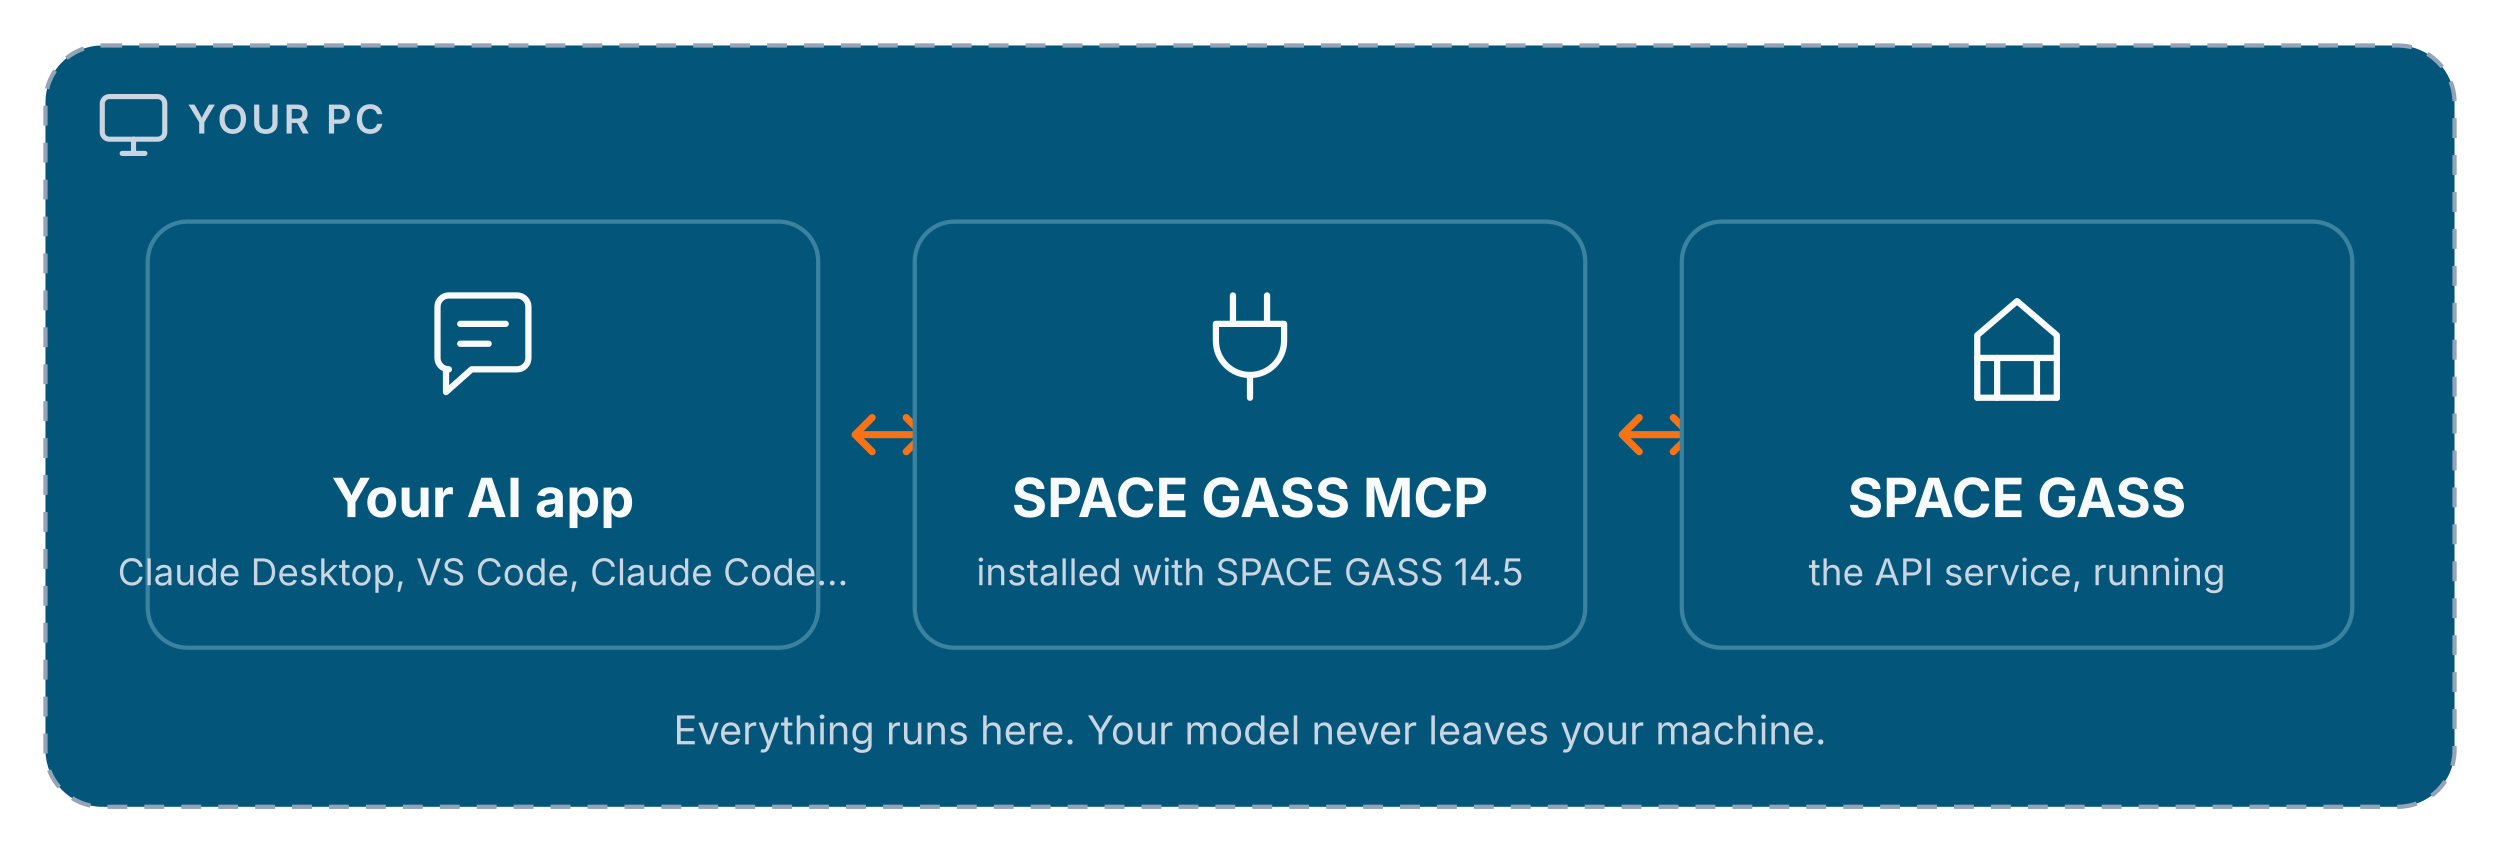
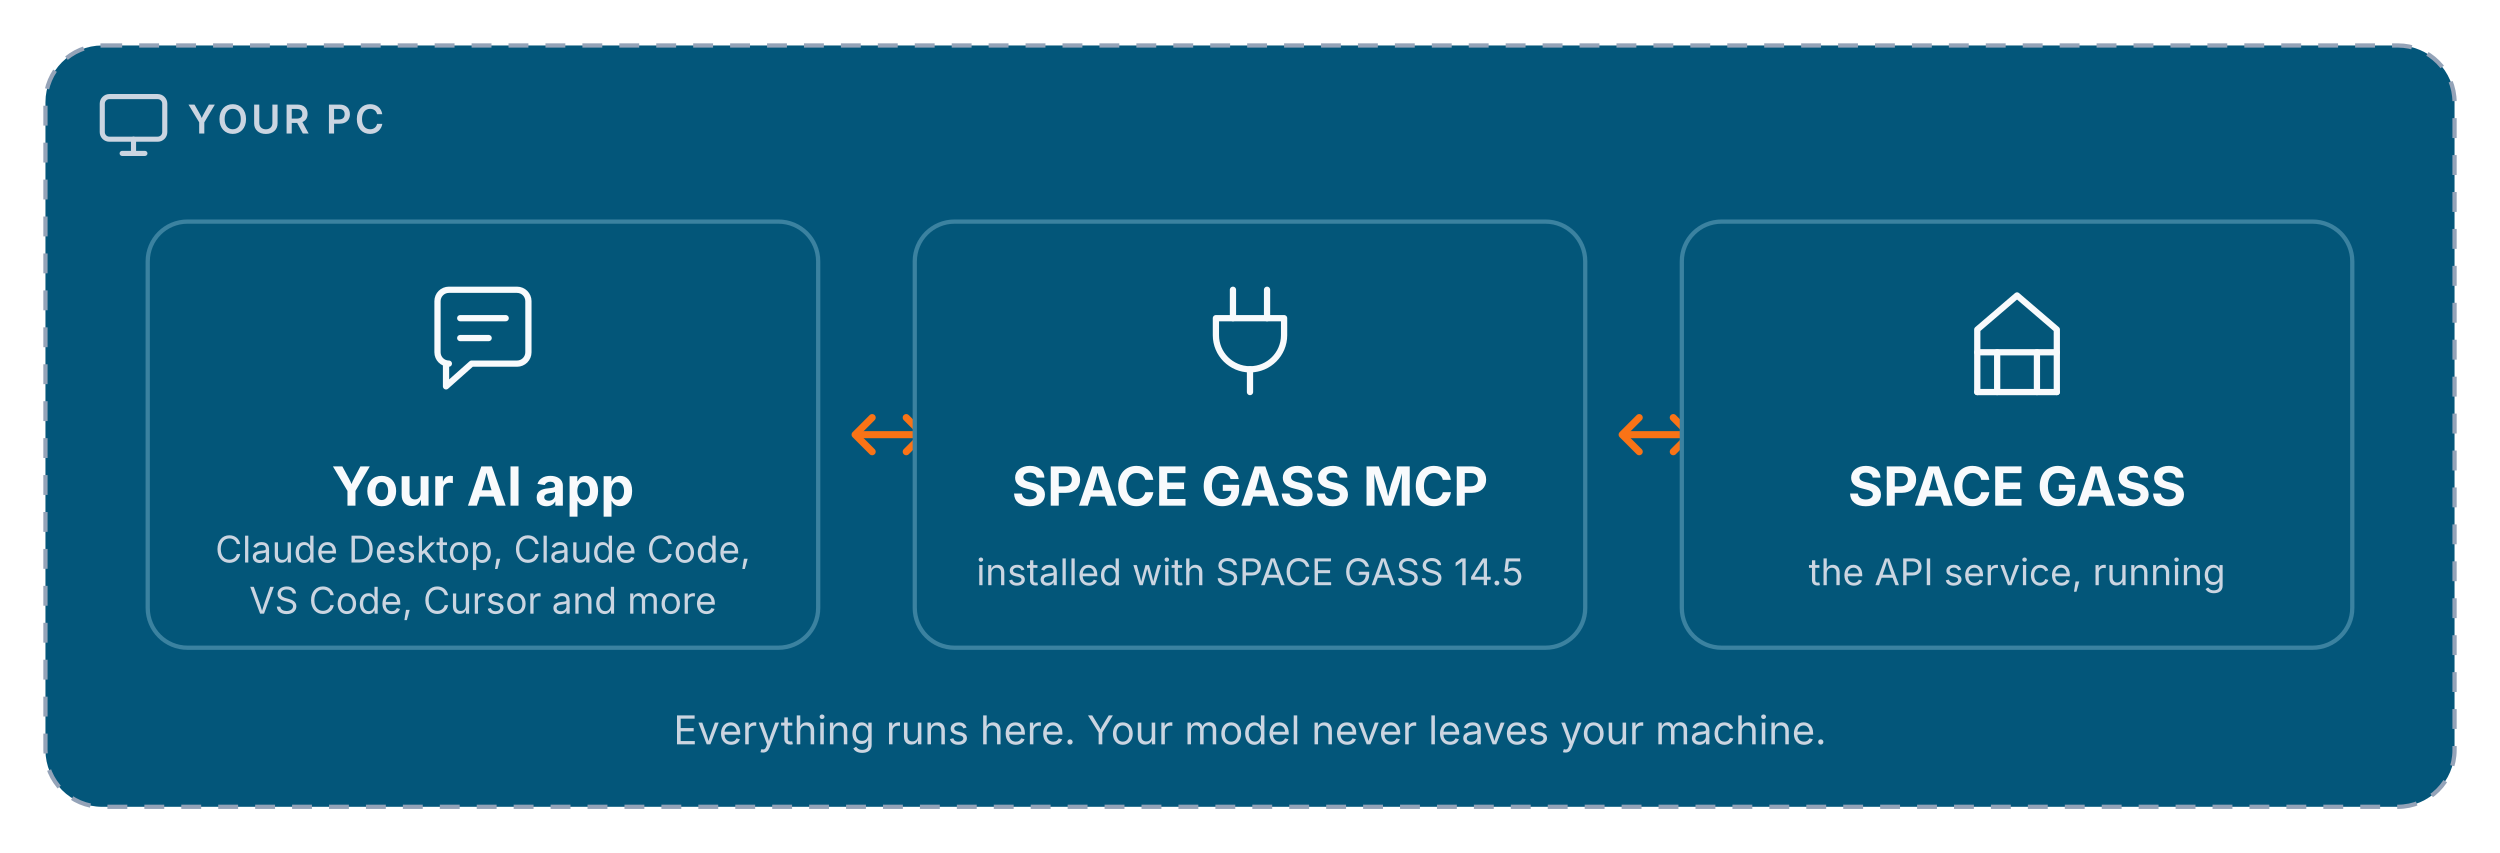
<svg xmlns="http://www.w3.org/2000/svg" viewBox="0 0 880 300" width="880" height="300" role="img" aria-labelledby="t d">
  <rect x="16" y="16" width="848" height="268" rx="20" fill="#03567a" stroke="#94a3b8" stroke-width="1.5" stroke-dasharray="7 6" />
  <g transform="translate(36 34)" fill="none" stroke="#cbd5e1" stroke-width="1.8" stroke-linecap="round" stroke-linejoin="round">
    <rect x="0" y="0" width="22" height="15" rx="2.5" />
    <path d="M7 20h8M11 15v5" />
  </g>
  <text x="66" y="47" font-family="'Space Grotesk', ui-sans-serif, system-ui, -apple-system, 'Segoe UI', sans-serif" font-size="14" font-weight="600" letter-spacing="0.08em" fill="#cbd5e1">YOUR PC</text>
  <g transform="translate(52 78)">
    <rect width="236" height="150" rx="14" fill="#035679" stroke="#3b82a0" stroke-width="1.5" />
-     <g transform="translate(96 22)" fill="none" stroke="#f8fafc" stroke-width="2.2" stroke-linecap="round" stroke-linejoin="round">
+     <g transform="translate(96 20)" fill="none" stroke="#f8fafc" stroke-width="2.2" stroke-linecap="round" stroke-linejoin="round">
      <path d="M6 8a4 4 0 0 1 4-4h24a4 4 0 0 1 4 4v18a4 4 0 0 1-4 4H18l-9 8v-8H10a4 4 0 0 1-4-4z" />
      <path d="M14 14h16M14 21h10" />
    </g>
-     <text x="118" y="104" text-anchor="middle" font-family="'Space Grotesk', ui-sans-serif, system-ui, -apple-system, 'Segoe UI', sans-serif" font-size="19" font-weight="700" fill="#f8fafc">Your AI app</text>
-     <text x="118" y="128" text-anchor="middle" font-family="'Space Grotesk', ui-sans-serif, system-ui, -apple-system, 'Segoe UI', sans-serif" font-size="13" fill="#cbd5e1">Claude Desktop, VS Code, Claude Code…</text>
+     <text x="118" y="100" text-anchor="middle" font-family="'Space Grotesk', ui-sans-serif, system-ui, -apple-system, 'Segoe UI', sans-serif" font-size="19" font-weight="700" fill="#f8fafc">Your AI app</text>
+     <text x="118" y="120" text-anchor="middle" font-family="'Space Grotesk', ui-sans-serif, system-ui, -apple-system, 'Segoe UI', sans-serif" font-size="13" fill="#cbd5e1">Claude Desktop, Claude Code,</text>
+     <text x="118" y="138" text-anchor="middle" font-family="'Space Grotesk', ui-sans-serif, system-ui, -apple-system, 'Segoe UI', sans-serif" font-size="13" fill="#cbd5e1">VS Code, Cursor and more</text>
  </g>
  <g stroke="#f97316" stroke-width="2.5" fill="none" stroke-linecap="round" stroke-linejoin="round">
    <path d="M302 153H324" />
    <path d="M307 147l-6 6 6 6" />
    <path d="M319 147l6 6-6 6" />
  </g>
  <g transform="translate(322 78)">
    <rect width="236" height="150" rx="14" fill="#035679" stroke="#3b82a0" stroke-width="1.5" />
-     <g transform="translate(96 22)" fill="none" stroke="#f8fafc" stroke-width="2.2" stroke-linecap="round" stroke-linejoin="round">
+     <g transform="translate(96 20)" fill="none" stroke="#f8fafc" stroke-width="2.2" stroke-linecap="round" stroke-linejoin="round">
      <path d="M16 4v10M28 4v10" />
      <path d="M10 14h24v6a12 12 0 0 1-24 0z" />
      <path d="M22 32v8" />
    </g>
-     <text x="118" y="104" text-anchor="middle" font-family="'Space Grotesk', ui-sans-serif, system-ui, -apple-system, 'Segoe UI', sans-serif" font-size="19" font-weight="700" fill="#f8fafc">SPACE GASS MCP</text>
+     <text x="118" y="100" text-anchor="middle" font-family="'Space Grotesk', ui-sans-serif, system-ui, -apple-system, 'Segoe UI', sans-serif" font-size="19" font-weight="700" fill="#f8fafc">SPACE GASS MCP</text>
    <text x="118" y="128" text-anchor="middle" font-family="'Space Grotesk', ui-sans-serif, system-ui, -apple-system, 'Segoe UI', sans-serif" font-size="13" fill="#cbd5e1">installed with SPACE GASS 14.5</text>
  </g>
  <g stroke="#f97316" stroke-width="2.5" fill="none" stroke-linecap="round" stroke-linejoin="round">
    <path d="M572 153H594" />
    <path d="M577 147l-6 6 6 6" />
    <path d="M589 147l6 6-6 6" />
  </g>
  <g transform="translate(592 78)">
    <rect width="236" height="150" rx="14" fill="#035679" stroke="#3b82a0" stroke-width="1.5" />
-     <g transform="translate(96 22)" fill="none" stroke="#f8fafc" stroke-width="2.2" stroke-linecap="round" stroke-linejoin="round">
+     <g transform="translate(96 20)" fill="none" stroke="#f8fafc" stroke-width="2.2" stroke-linecap="round" stroke-linejoin="round">
      <path d="M8 40V18l14-12 14 12v22" />
      <path d="M8 26h28M8 40h28" />
      <path d="M15 26v14M29 26v14" />
    </g>
-     <text x="118" y="104" text-anchor="middle" font-family="'Space Grotesk', ui-sans-serif, system-ui, -apple-system, 'Segoe UI', sans-serif" font-size="19" font-weight="700" fill="#f8fafc">SPACE GASS</text>
+     <text x="118" y="100" text-anchor="middle" font-family="'Space Grotesk', ui-sans-serif, system-ui, -apple-system, 'Segoe UI', sans-serif" font-size="19" font-weight="700" fill="#f8fafc">SPACE GASS</text>
    <text x="118" y="128" text-anchor="middle" font-family="'Space Grotesk', ui-sans-serif, system-ui, -apple-system, 'Segoe UI', sans-serif" font-size="13" fill="#cbd5e1">the API service, running</text>
  </g>
  <text x="440" y="262" text-anchor="middle" font-family="'Space Grotesk', ui-sans-serif, system-ui, -apple-system, 'Segoe UI', sans-serif" font-size="14" fill="#cbd5e1">Everything runs here. Your model never leaves your machine.</text>
</svg>
